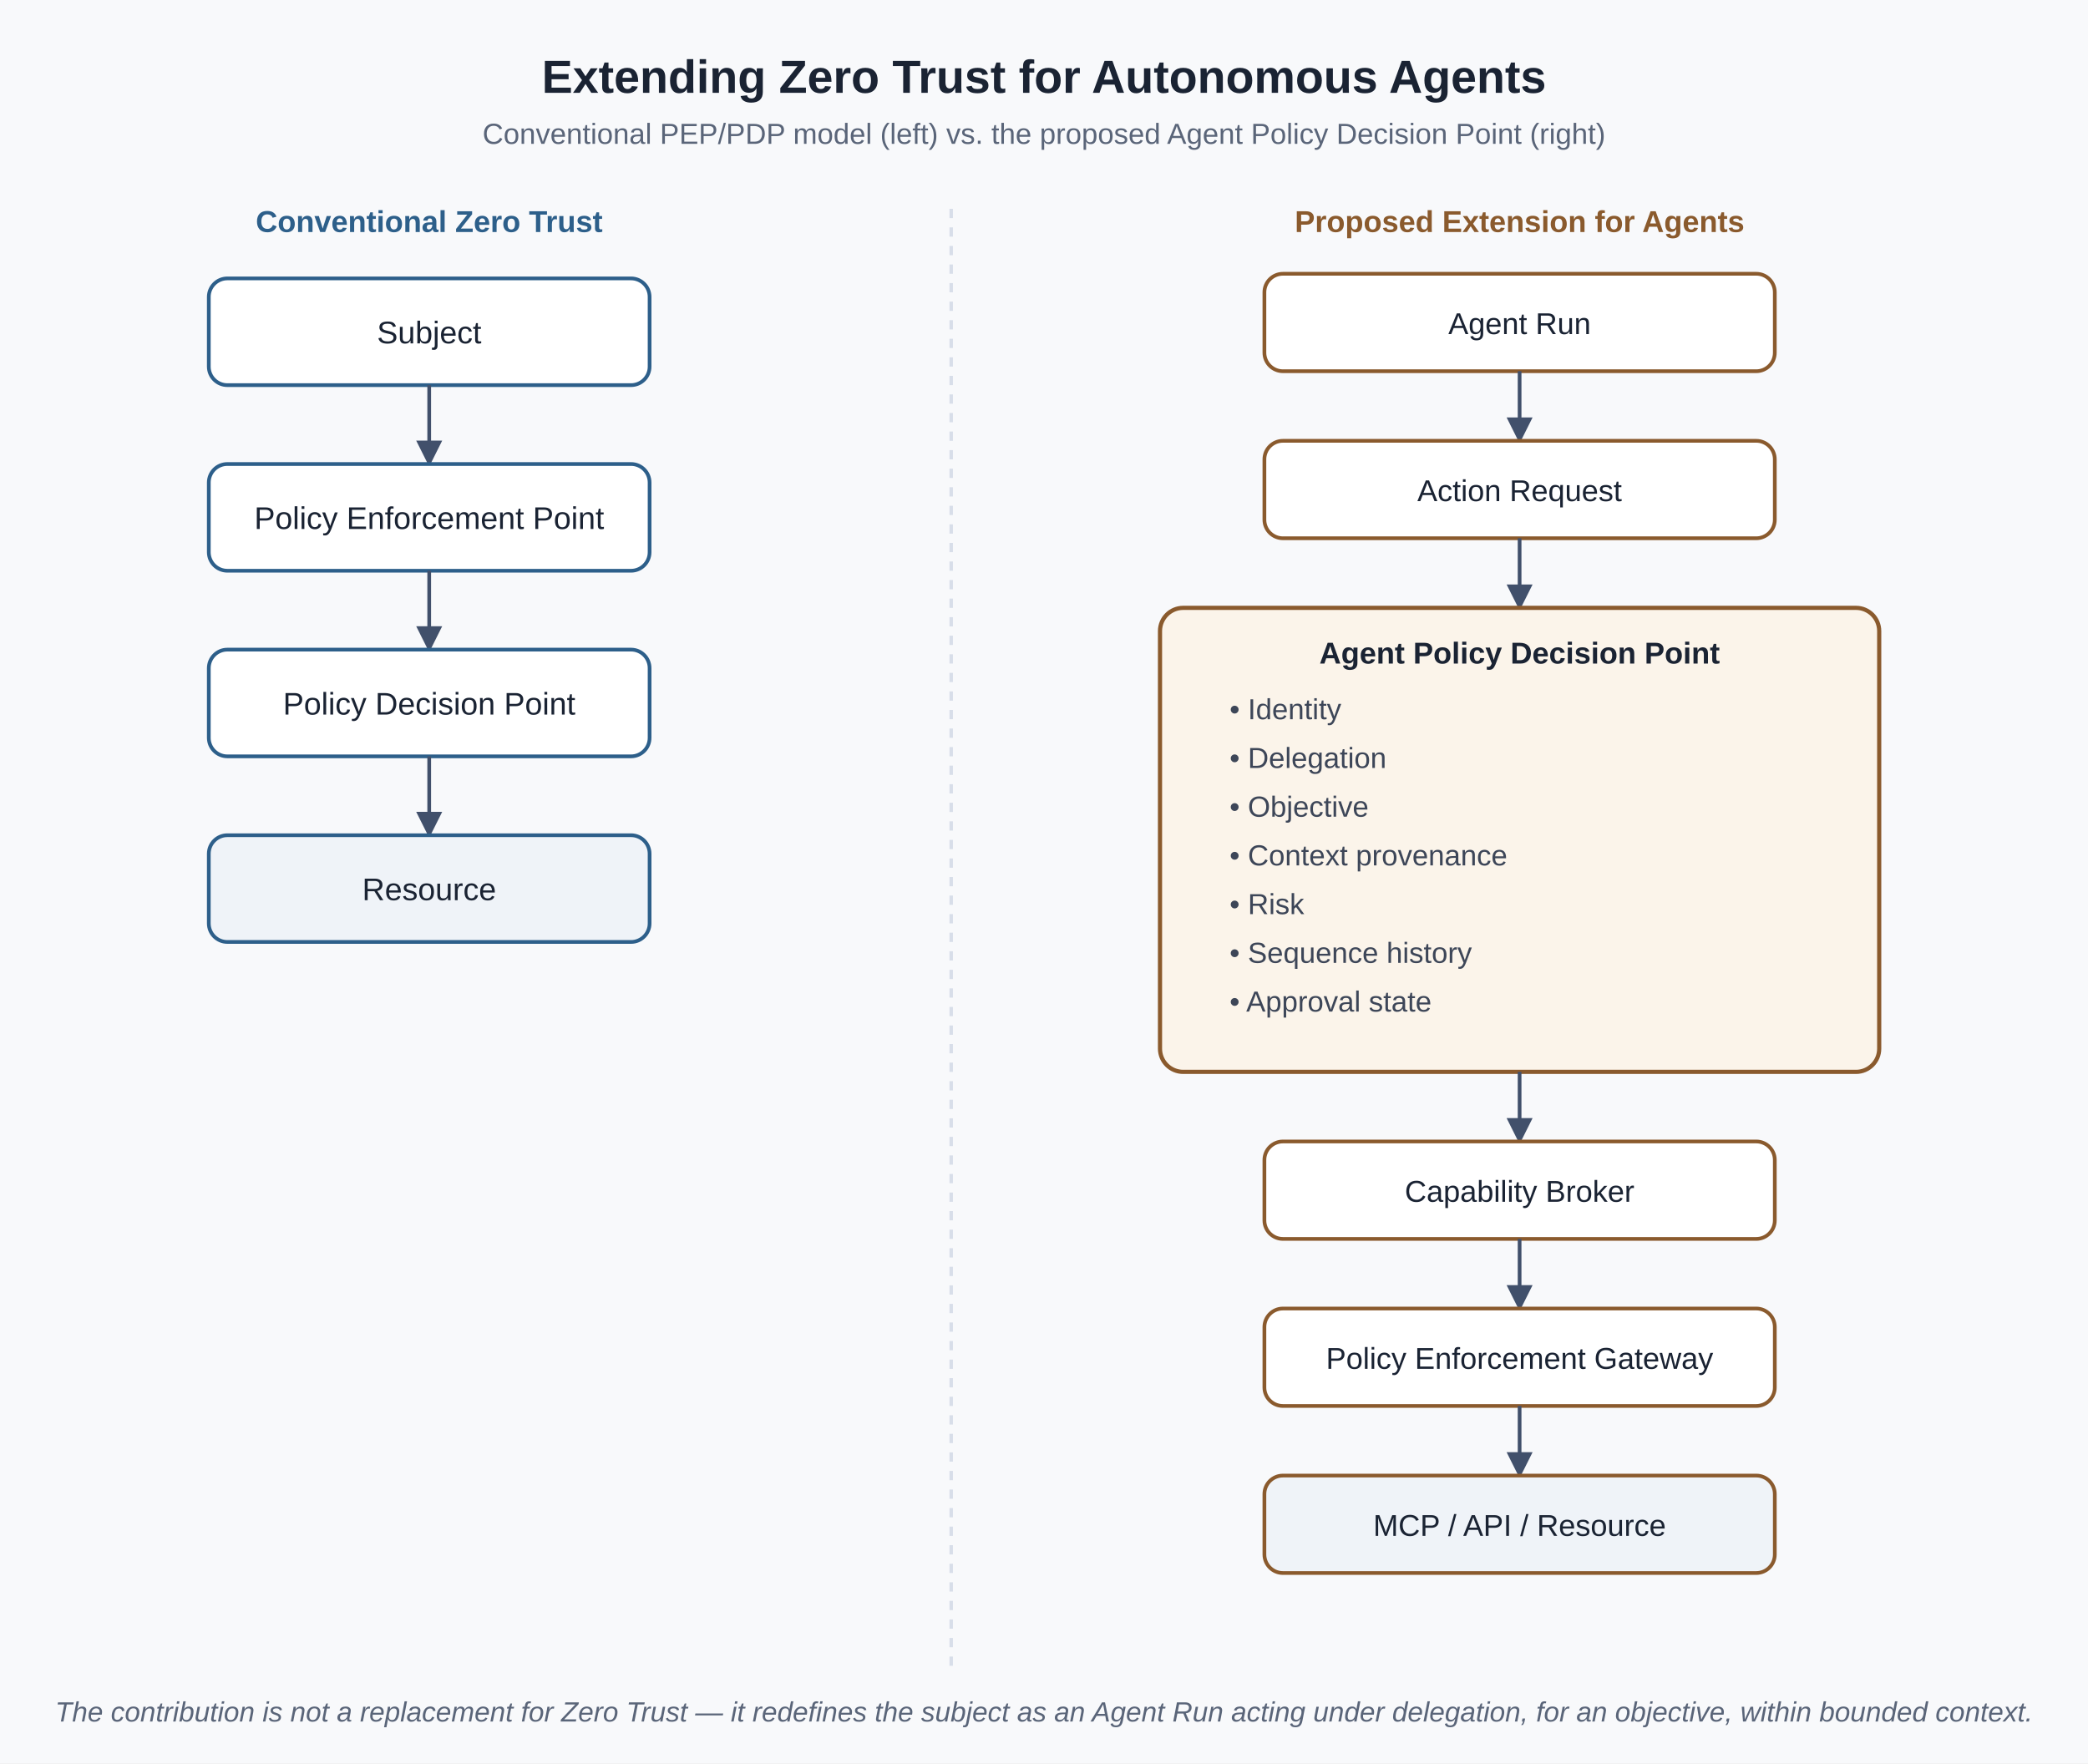
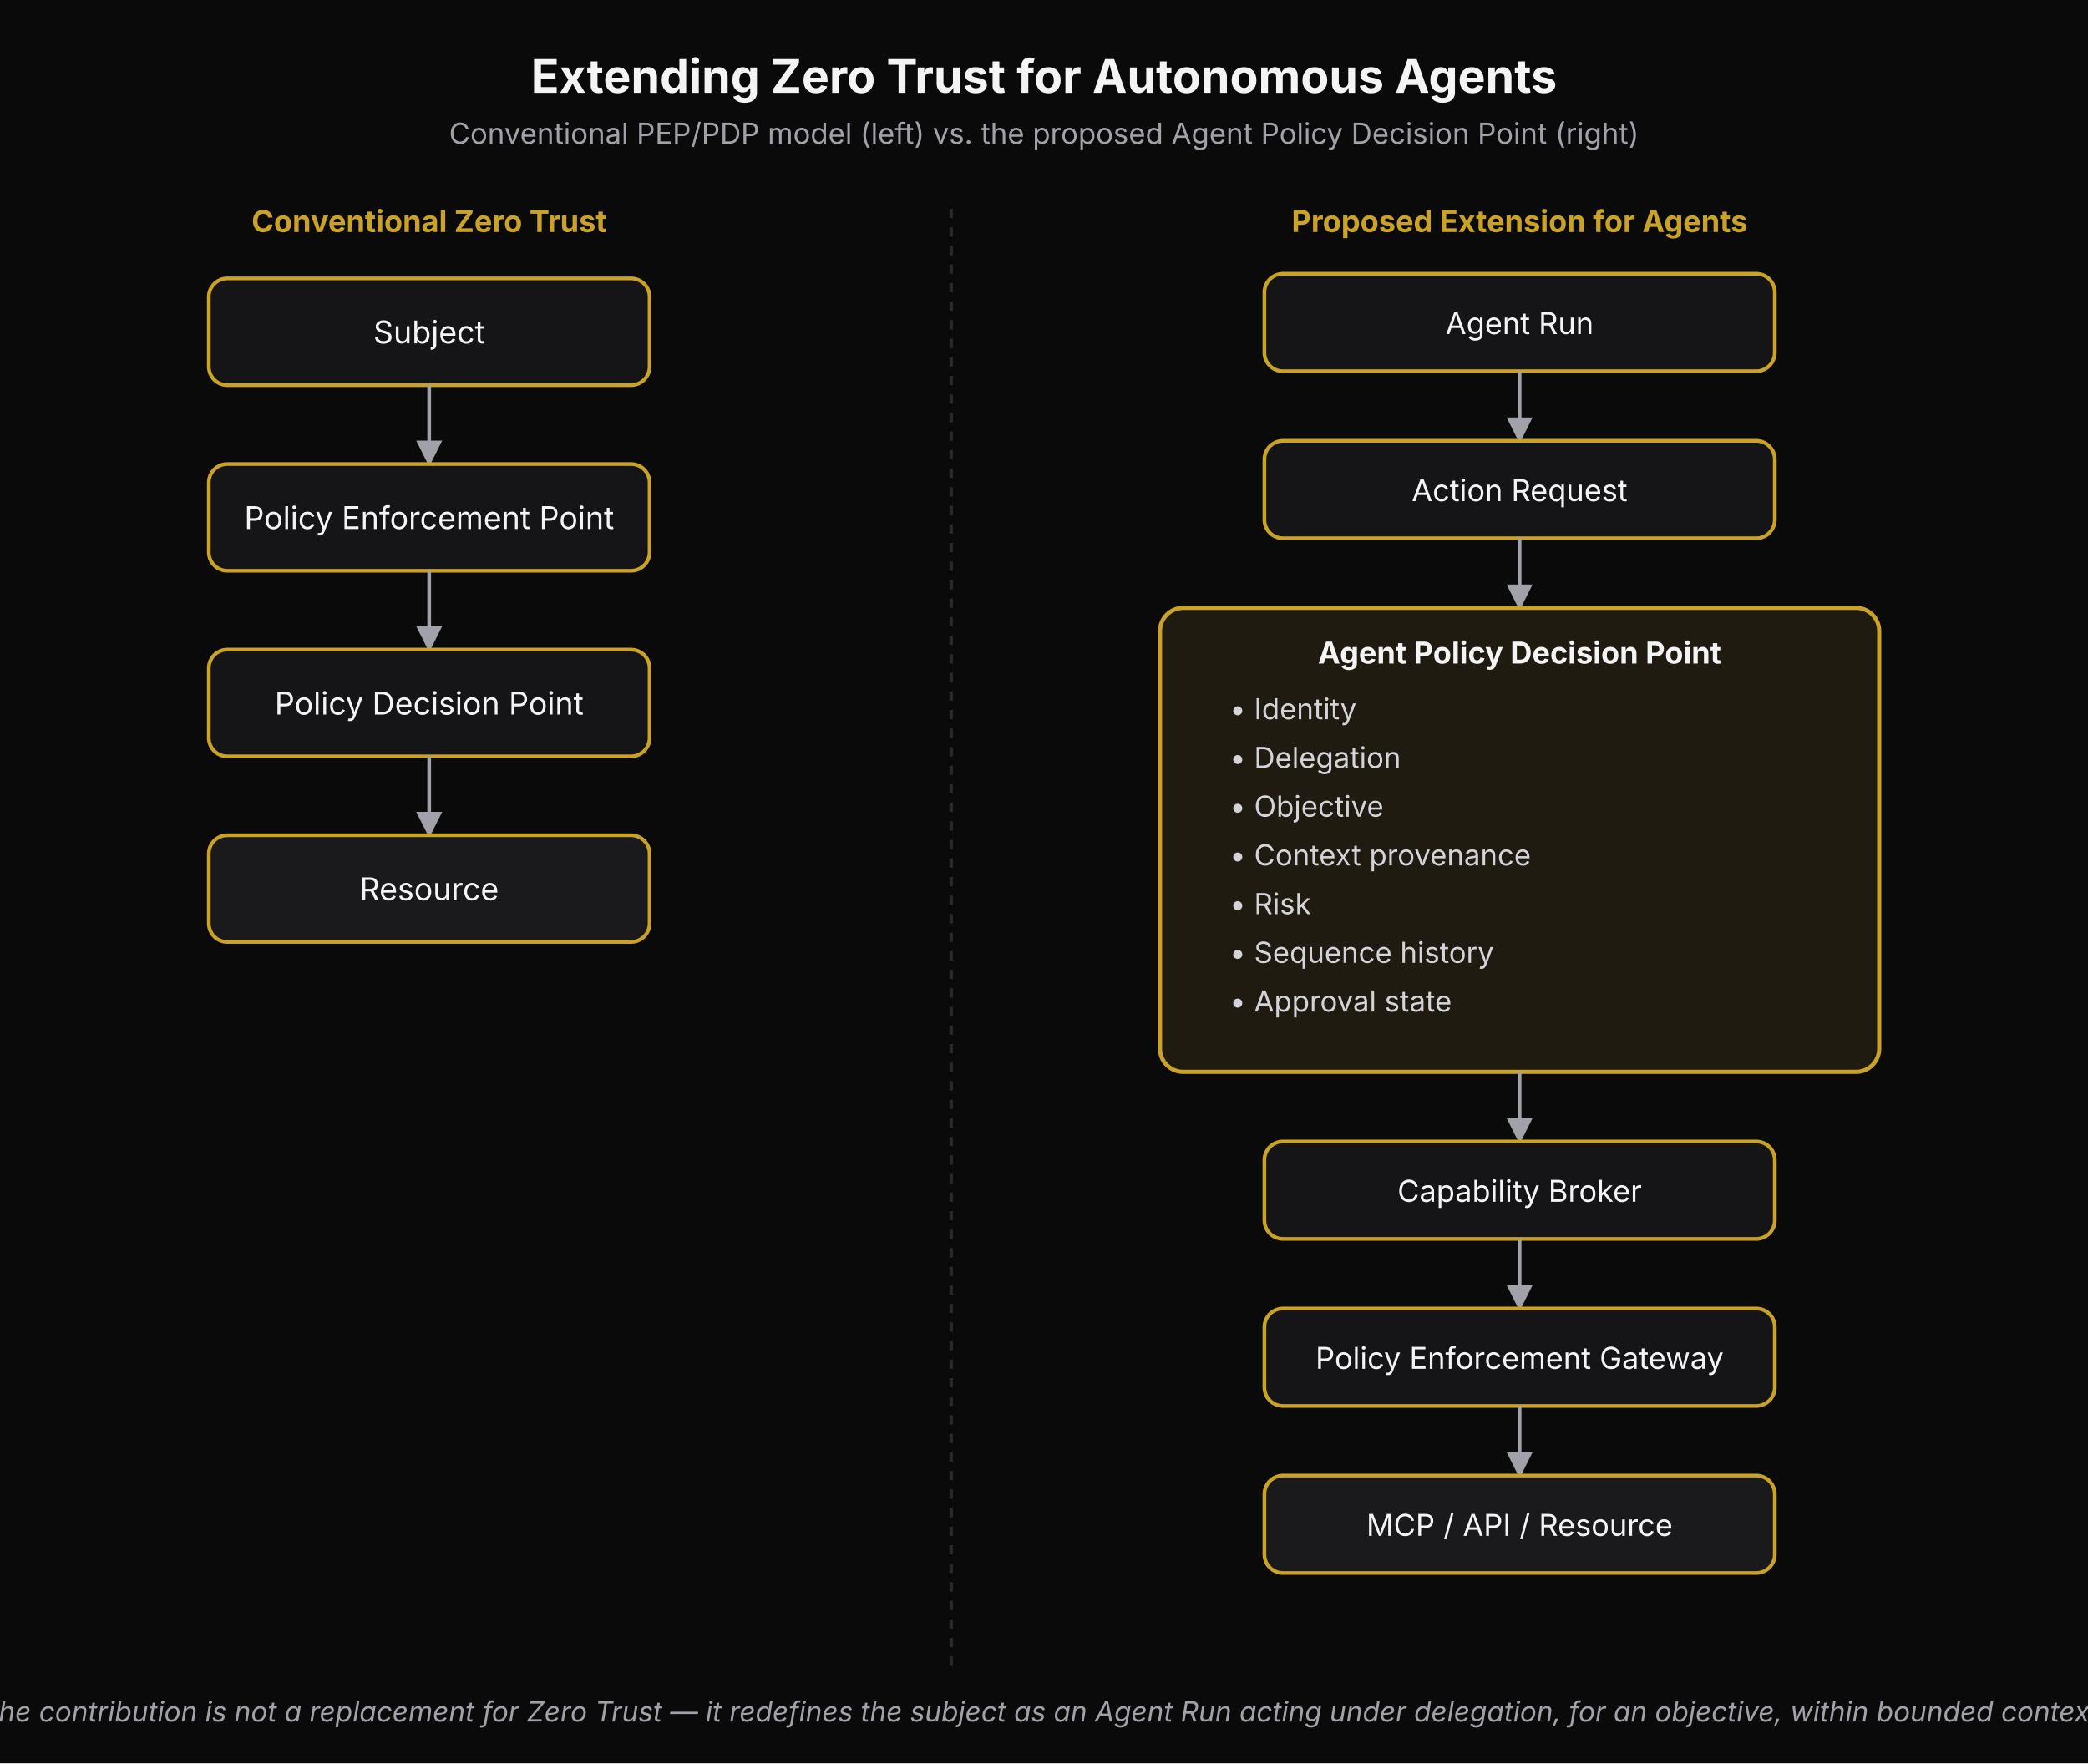
- <svg xmlns="http://www.w3.org/2000/svg" viewBox="0 0 900 760" font-family="Helvetica Neue, Arial, sans-serif">
+ <svg xmlns="http://www.w3.org/2000/svg" style="background:#0A0A0A" viewBox="0 0 900 760" font-family="Geist Variable, Space Grotesk, Inter, system-ui, sans-serif">
  <defs>
    <marker id="arrow" viewBox="0 0 10 10" refX="9" refY="5" markerWidth="7" markerHeight="7" orient="auto-start-reverse">
-       <path d="M0,0 L10,5 L0,10 z" fill="#41506B" />
+       <path d="M0,0 L10,5 L0,10 z" fill="#A1A1AA" />
    </marker>
  </defs>
-   <rect width="900" height="760" fill="#F8F9FB" />
-   <text x="450" y="40" text-anchor="middle" font-size="20" font-weight="700" fill="#1A2333">Extending Zero Trust for Autonomous Agents</text>
-   <text x="450" y="62" text-anchor="middle" font-size="12.5" fill="#5A6579">Conventional PEP/PDP model (left) vs. the proposed Agent Policy Decision Point (right)</text>
-   <text x="185" y="100" text-anchor="middle" font-size="13" font-weight="700" fill="#2D5F8A">Conventional Zero Trust</text>
+   <rect width="900" height="760" fill="#0A0A0A" />
+   <text x="450" y="40" text-anchor="middle" font-size="20" font-weight="700" fill="#F4F4F5">Extending Zero Trust for Autonomous Agents</text>
+   <text x="450" y="62" text-anchor="middle" font-size="12.5" fill="#A1A1AA">Conventional PEP/PDP model (left) vs. the proposed Agent Policy Decision Point (right)</text>
+   <text x="185" y="100" text-anchor="middle" font-size="13" font-weight="700" fill="#C9A227">Conventional Zero Trust</text>
  <g font-size="13.5">
-     <rect x="90" y="120" width="190" height="46" rx="8" fill="#FFFFFF" stroke="#2D5F8A" stroke-width="1.6" />
-     <text x="185" y="148" text-anchor="middle" fill="#1A2333">Subject</text>
-     <line x1="185" y1="166" x2="185" y2="200" stroke="#41506B" stroke-width="1.6" marker-end="url(#arrow)" />
-     <rect x="90" y="200" width="190" height="46" rx="8" fill="#FFFFFF" stroke="#2D5F8A" stroke-width="1.6" />
-     <text x="185" y="228" text-anchor="middle" fill="#1A2333">Policy Enforcement Point</text>
-     <line x1="185" y1="246" x2="185" y2="280" stroke="#41506B" stroke-width="1.6" marker-end="url(#arrow)" />
-     <rect x="90" y="280" width="190" height="46" rx="8" fill="#FFFFFF" stroke="#2D5F8A" stroke-width="1.6" />
-     <text x="185" y="308" text-anchor="middle" fill="#1A2333">Policy Decision Point</text>
-     <line x1="185" y1="326" x2="185" y2="360" stroke="#41506B" stroke-width="1.6" marker-end="url(#arrow)" />
-     <rect x="90" y="360" width="190" height="46" rx="8" fill="#EFF3F8" stroke="#2D5F8A" stroke-width="1.6" />
-     <text x="185" y="388" text-anchor="middle" fill="#1A2333">Resource</text>
+     <rect x="90" y="120" width="190" height="46" rx="8" fill="#151517" stroke="#C9A227" stroke-width="1.6" />
+     <text x="185" y="148" text-anchor="middle" fill="#F4F4F5">Subject</text>
+     <line x1="185" y1="166" x2="185" y2="200" stroke="#A1A1AA" stroke-width="1.6" marker-end="url(#arrow)" />
+     <rect x="90" y="200" width="190" height="46" rx="8" fill="#151517" stroke="#C9A227" stroke-width="1.6" />
+     <text x="185" y="228" text-anchor="middle" fill="#F4F4F5">Policy Enforcement Point</text>
+     <line x1="185" y1="246" x2="185" y2="280" stroke="#A1A1AA" stroke-width="1.6" marker-end="url(#arrow)" />
+     <rect x="90" y="280" width="190" height="46" rx="8" fill="#151517" stroke="#C9A227" stroke-width="1.6" />
+     <text x="185" y="308" text-anchor="middle" fill="#F4F4F5">Policy Decision Point</text>
+     <line x1="185" y1="326" x2="185" y2="360" stroke="#A1A1AA" stroke-width="1.6" marker-end="url(#arrow)" />
+     <rect x="90" y="360" width="190" height="46" rx="8" fill="#1A1A1D" stroke="#C9A227" stroke-width="1.6" />
+     <text x="185" y="388" text-anchor="middle" fill="#F4F4F5">Resource</text>
  </g>
-   <line x1="410" y1="90" x2="410" y2="720" stroke="#D8DEE9" stroke-width="1.5" stroke-dasharray="4,4" />
-   <text x="655" y="100" text-anchor="middle" font-size="13" font-weight="700" fill="#8A5A2D">Proposed Extension for Agents</text>
+   <line x1="410" y1="90" x2="410" y2="720" stroke="#2A2A2E" stroke-width="1.5" stroke-dasharray="4,4" />
+   <text x="655" y="100" text-anchor="middle" font-size="13" font-weight="700" fill="#C9A227">Proposed Extension for Agents</text>
  <g font-size="13">
-     <rect x="545" y="118" width="220" height="42" rx="8" fill="#FFFFFF" stroke="#8A5A2D" stroke-width="1.6" />
-     <text x="655" y="144" text-anchor="middle" fill="#1A2333">Agent Run</text>
-     <line x1="655" y1="160" x2="655" y2="190" stroke="#41506B" stroke-width="1.6" marker-end="url(#arrow)" />
-     <rect x="545" y="190" width="220" height="42" rx="8" fill="#FFFFFF" stroke="#8A5A2D" stroke-width="1.6" />
-     <text x="655" y="216" text-anchor="middle" fill="#1A2333">Action Request</text>
-     <line x1="655" y1="232" x2="655" y2="262" stroke="#41506B" stroke-width="1.6" marker-end="url(#arrow)" />
-     <rect x="500" y="262" width="310" height="200" rx="10" fill="#FBF4EA" stroke="#8A5A2D" stroke-width="1.8" />
-     <text x="655" y="286" text-anchor="middle" font-weight="700" fill="#1A2333">Agent Policy Decision Point</text>
-     <g font-size="12.5" fill="#3D4658">
+     <rect x="545" y="118" width="220" height="42" rx="8" fill="#151517" stroke="#C9A227" stroke-width="1.6" />
+     <text x="655" y="144" text-anchor="middle" fill="#F4F4F5">Agent Run</text>
+     <line x1="655" y1="160" x2="655" y2="190" stroke="#A1A1AA" stroke-width="1.6" marker-end="url(#arrow)" />
+     <rect x="545" y="190" width="220" height="42" rx="8" fill="#151517" stroke="#C9A227" stroke-width="1.6" />
+     <text x="655" y="216" text-anchor="middle" fill="#F4F4F5">Action Request</text>
+     <line x1="655" y1="232" x2="655" y2="262" stroke="#A1A1AA" stroke-width="1.6" marker-end="url(#arrow)" />
+     <rect x="500" y="262" width="310" height="200" rx="10" fill="#1F1B10" stroke="#C9A227" stroke-width="1.8" />
+     <text x="655" y="286" text-anchor="middle" font-weight="700" fill="#F4F4F5">Agent Policy Decision Point</text>
+     <g font-size="12.5" fill="#D4D4D8">
      <text x="530" y="310">• Identity</text>
      <text x="530" y="331">• Delegation</text>
      <text x="530" y="352">• Objective</text>
      <text x="530" y="373">• Context provenance</text>
      <text x="530" y="394">• Risk</text>
      <text x="530" y="415">• Sequence history</text>
      <text x="530" y="436">• Approval state</text>
    </g>
-     <line x1="655" y1="462" x2="655" y2="492" stroke="#41506B" stroke-width="1.6" marker-end="url(#arrow)" />
-     <rect x="545" y="492" width="220" height="42" rx="8" fill="#FFFFFF" stroke="#8A5A2D" stroke-width="1.6" />
-     <text x="655" y="518" text-anchor="middle" fill="#1A2333">Capability Broker</text>
-     <line x1="655" y1="534" x2="655" y2="564" stroke="#41506B" stroke-width="1.6" marker-end="url(#arrow)" />
-     <rect x="545" y="564" width="220" height="42" rx="8" fill="#FFFFFF" stroke="#8A5A2D" stroke-width="1.6" />
-     <text x="655" y="590" text-anchor="middle" fill="#1A2333">Policy Enforcement Gateway</text>
-     <line x1="655" y1="606" x2="655" y2="636" stroke="#41506B" stroke-width="1.6" marker-end="url(#arrow)" />
-     <rect x="545" y="636" width="220" height="42" rx="8" fill="#EFF3F8" stroke="#8A5A2D" stroke-width="1.6" />
-     <text x="655" y="662" text-anchor="middle" fill="#1A2333">MCP / API / Resource</text>
+     <line x1="655" y1="462" x2="655" y2="492" stroke="#A1A1AA" stroke-width="1.6" marker-end="url(#arrow)" />
+     <rect x="545" y="492" width="220" height="42" rx="8" fill="#151517" stroke="#C9A227" stroke-width="1.6" />
+     <text x="655" y="518" text-anchor="middle" fill="#F4F4F5">Capability Broker</text>
+     <line x1="655" y1="534" x2="655" y2="564" stroke="#A1A1AA" stroke-width="1.6" marker-end="url(#arrow)" />
+     <rect x="545" y="564" width="220" height="42" rx="8" fill="#151517" stroke="#C9A227" stroke-width="1.6" />
+     <text x="655" y="590" text-anchor="middle" fill="#F4F4F5">Policy Enforcement Gateway</text>
+     <line x1="655" y1="606" x2="655" y2="636" stroke="#A1A1AA" stroke-width="1.6" marker-end="url(#arrow)" />
+     <rect x="545" y="636" width="220" height="42" rx="8" fill="#1A1A1D" stroke="#C9A227" stroke-width="1.6" />
+     <text x="655" y="662" text-anchor="middle" fill="#F4F4F5">MCP / API / Resource</text>
  </g>
-   <text x="450" y="742" text-anchor="middle" font-size="12" fill="#5A6579" font-style="italic">The contribution is not a replacement for Zero Trust — it redefines the subject as an Agent Run acting under delegation, for an objective, within bounded context.</text>
+   <text x="450" y="742" text-anchor="middle" font-size="12" fill="#A1A1AA" font-style="italic">The contribution is not a replacement for Zero Trust — it redefines the subject as an Agent Run acting under delegation, for an objective, within bounded context.</text>
</svg>
